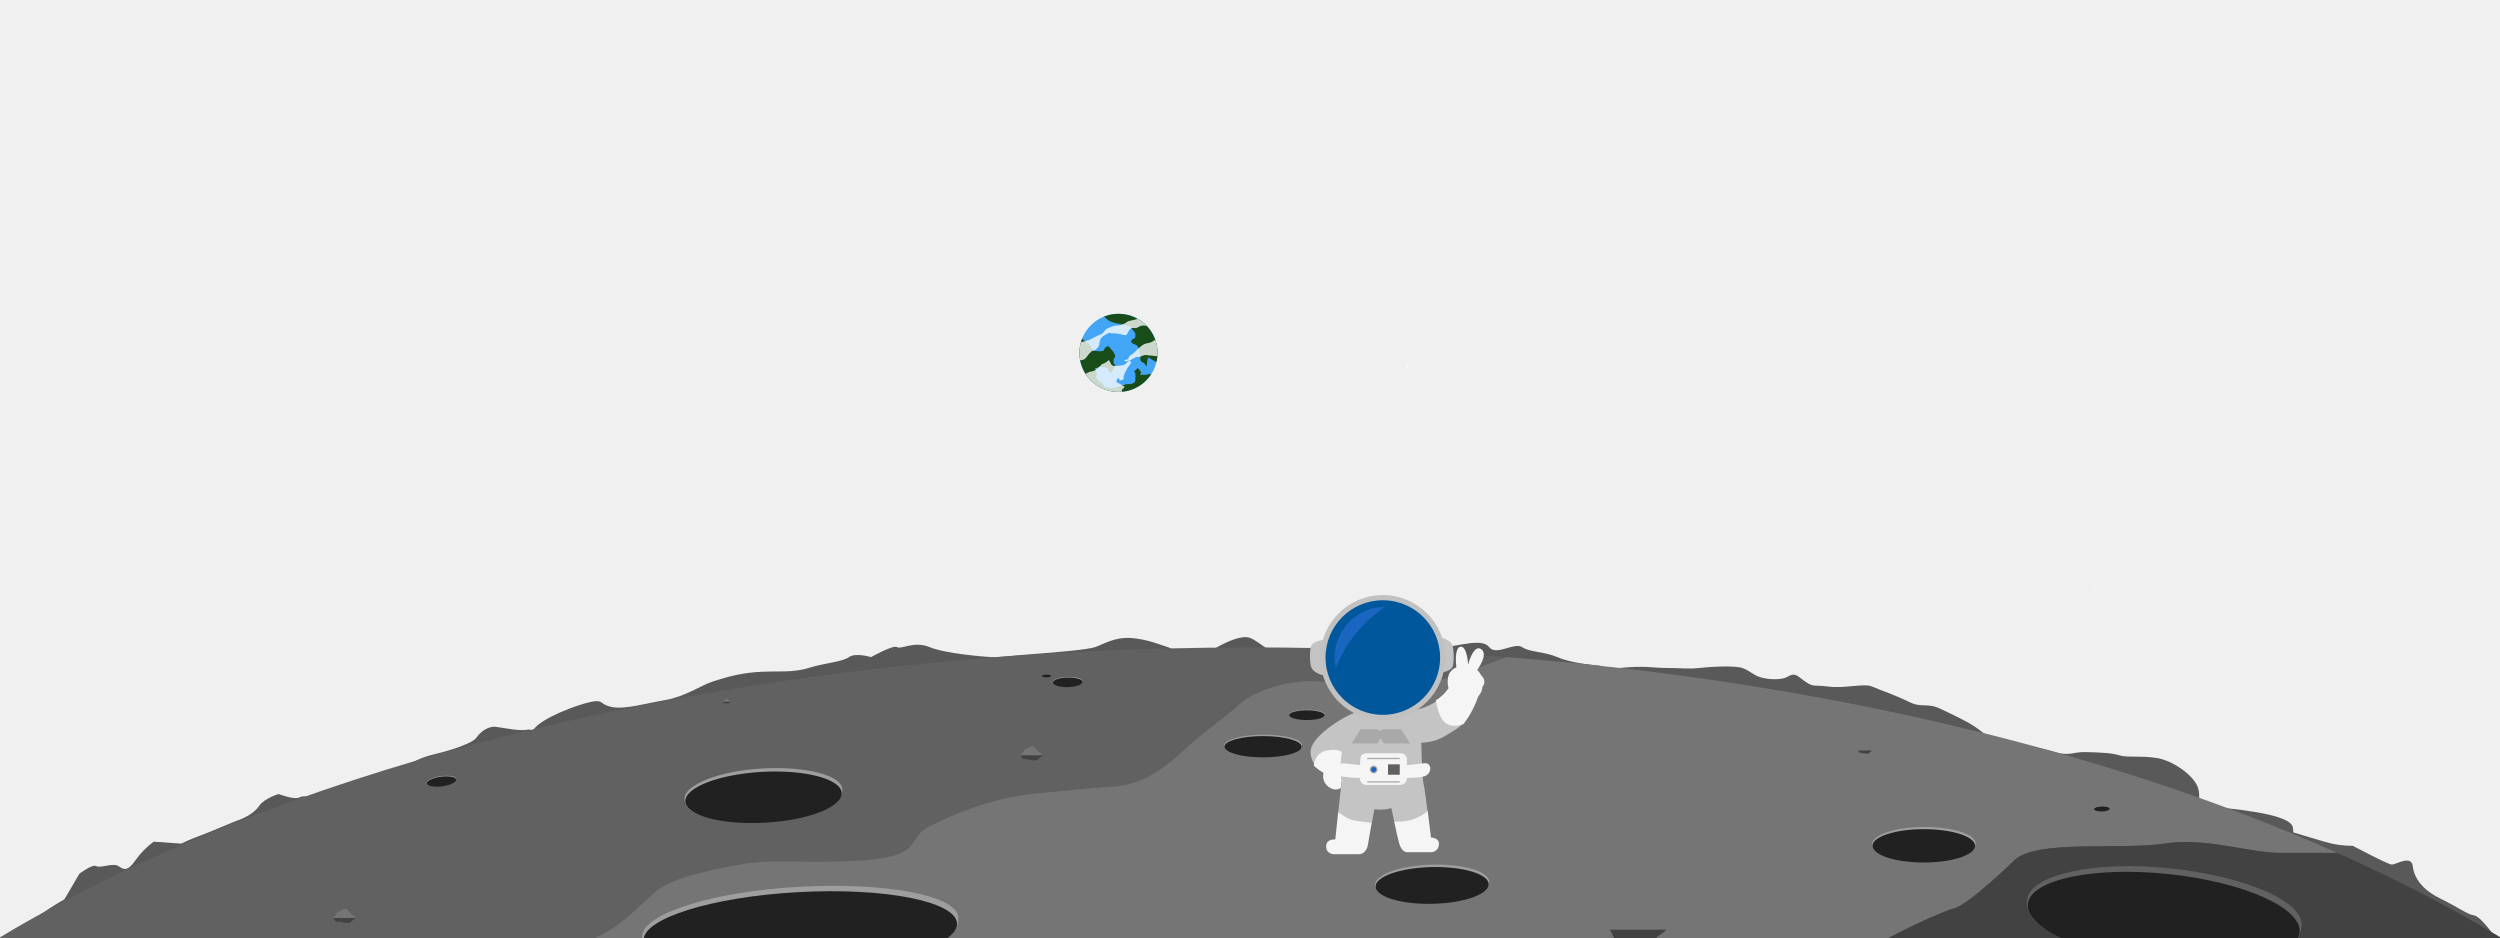
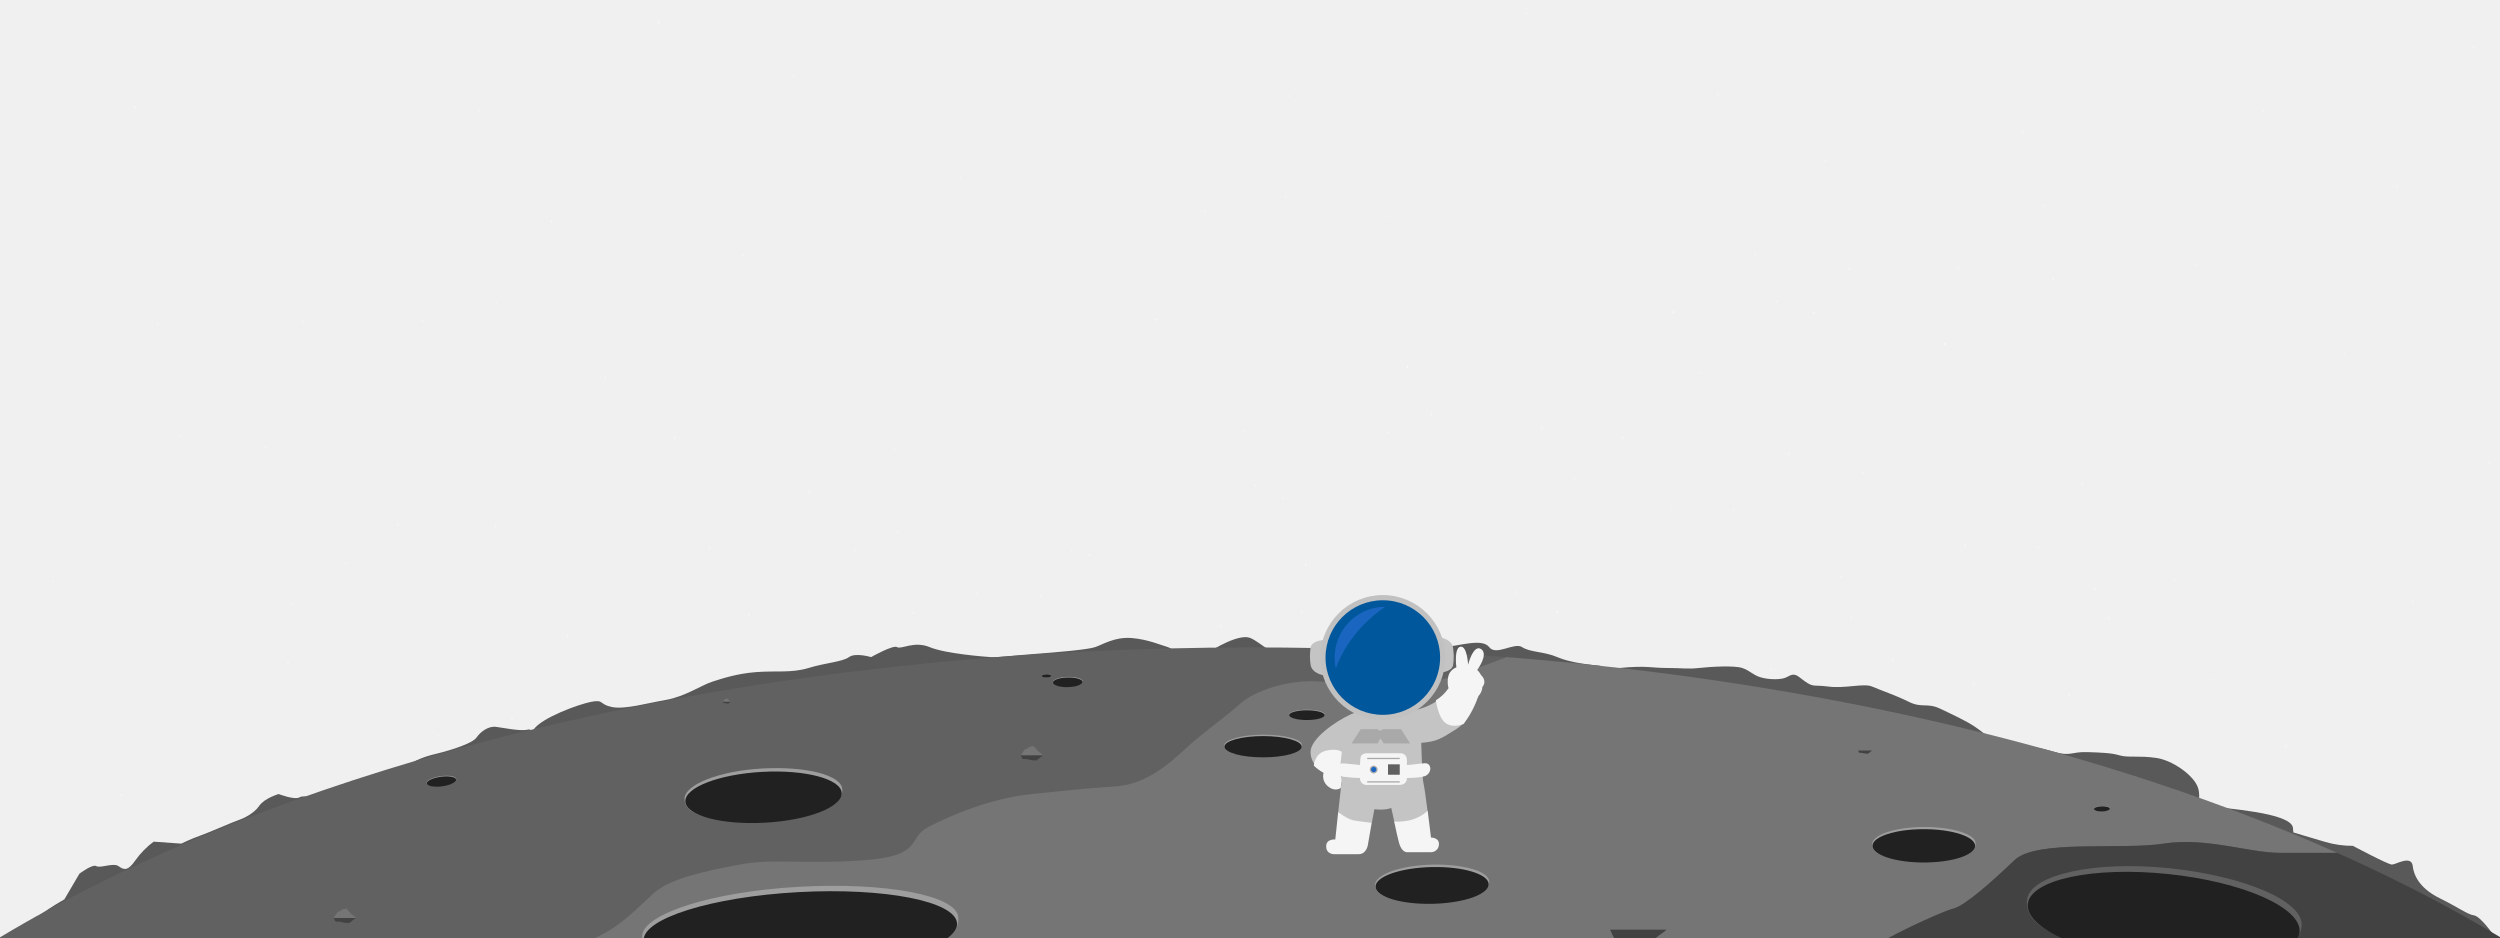
<svg xmlns="http://www.w3.org/2000/svg" width="1920" height="720" viewBox="0 0 1920 720">
  <defs>
-     <style>.a,.b,.c,.d,.e,.s{fill:#fff;}.a{opacity:0.78;}.a,.b,.c,.d,.e{isolation:isolate;}.b{opacity:0.5;}.c{opacity:0.6;}.d{opacity:0.34;}.e{opacity:0.29;}.f{fill:#595959;}.g{fill:#616161;}.h{fill:#757575;}.i{fill:#424242;}.j{fill:#9e9e9e;}.k{fill:#212121;}.l{fill:#c4c4c4;}.m{fill:#f5f5f5;}.n{fill:#01579b;stroke:#c1c1c1;stroke-miterlimit:10;stroke-width:4px;}.o{fill:#1965c0;}.p{fill:#a9a9aa;}.q{fill:#42a5f5;}.r{fill:#184c18;}.s{opacity:0.78;}</style>
+     <style>.a,.b,.c,.d,.e{fill:#fff;isolation:isolate;}.a{opacity:0.78;}.b{opacity:0.5;}.c{opacity:0.6;}.d{opacity:0.34;}.e{opacity:0.29;}.f{fill:#595959;}.g{fill:#616161;}.h{fill:#757575;}.i{fill:#424242;}.j{fill:#9e9e9e;}.k{fill:#212121;}.l{fill:#c4c4c4;}.m{fill:#f5f5f5;}.n{fill:#01579b;stroke:#c1c1c1;stroke-miterlimit:10;stroke-width:4px;}.o{fill:#1965c0;}.p{fill:#a9a9aa;}</style>
  </defs>
  <polygon class="a" points="1285.144 238.575 1284.627 239.744 1285.144 240.835 1285.698 239.744 1285.144 238.575" />
  <polygon class="b" points="1364.251 230.315 1363.734 231.406 1364.251 232.497 1364.805 231.406 1364.251 230.315" />
  <polygon class="b" points="1171.97 9 1171.416 10.091 1171.97 11.26 1172.524 10.091 1171.97 9" />
  <polygon class="b" points="1319.248 71.264 1318.73 72.355 1319.248 73.446 1319.839 72.355 1319.248 71.264" />
  <polygon class="b" points="1401.939 122.619 1401.422 123.71 1401.939 124.879 1402.493 123.71 1401.939 122.619" />
  <polygon class="b" points="1306.279 285.332 1305.761 286.423 1306.279 287.514 1306.833 286.423 1306.279 285.332" />
  <polygon class="b" points="1271.806 68.615 1271.288 69.706 1271.806 70.797 1272.36 69.706 1271.806 68.615" />
  <polygon class="b" points="1064.856 164.856 1064.338 166.024 1064.856 167.115 1065.41 166.024 1064.856 164.856" />
  <polygon class="b" points="1347.809 194.078 1347.255 195.169 1347.809 196.26 1348.363 195.169 1347.809 194.078" />
  <polygon class="b" points="1030.198 230.704 1029.902 231.328 1030.198 231.951 1030.53 231.328 1030.198 230.704" />
  <polygon class="b" points="1151.316 241.848 1151.02 242.472 1151.316 243.095 1151.611 242.472 1151.316 241.848" />
  <polygon class="a" points="1190.186 237.095 1189.89 237.718 1190.186 238.263 1190.518 237.718 1190.186 237.095" />
  <polygon class="b" points="811.055 103.293 810.537 104.384 811.055 105.475 811.609 104.384 811.055 103.293" />
  <polygon class="b" points="925.448 161.115 924.894 162.206 925.448 163.297 926.002 162.206 925.448 161.115" />
  <polygon class="b" points="987.374 150.283 986.857 151.452 987.374 152.543 987.928 151.452 987.374 150.283" />
  <polygon class="a" points="887.649 244.42 887.132 245.511 887.649 246.68 888.204 245.511 887.649 244.42" />
  <polygon class="b" points="954.674 329.984 954.12 331.075 954.674 332.166 955.229 331.075 954.674 329.984" />
  <polygon class="a" points="1080.781 280.656 1080.263 281.825 1080.781 282.916 1081.335 281.825 1080.781 280.656" />
  <polygon class="b" points="1066.37 331.309 1065.853 332.478 1066.37 333.569 1066.925 332.478 1066.37 331.309" />
  <polygon class="b" points="1099.255 317.282 1098.738 318.451 1099.255 319.542 1099.809 318.451 1099.255 317.282" />
  <polygon class="b" points="788.553 155.27 788.257 155.894 788.553 156.517 788.885 155.894 788.553 155.27" />
  <polygon class="b" points="912.922 112.021 912.627 112.644 912.922 113.267 913.218 112.644 912.922 112.021" />
  <polygon class="b" points="829.27 331.309 829.012 331.933 829.27 332.556 829.603 331.933 829.27 331.309" />
  <polygon class="b" points="464.956 289.228 464.439 290.319 464.956 291.488 465.51 290.319 464.956 289.228" />
  <polygon class="c" points="505.932 15.936 505.415 17.104 505.932 18.195 506.523 17.104 505.932 15.936" />
  <polygon class="b" points="609.425 57.627 608.908 58.796 609.425 59.887 609.98 58.796 609.425 57.627" />
  <polygon class="b" points="737.49 135.788 736.972 136.879 737.49 137.97 738.044 136.879 737.49 135.788" />
  <polygon class="b" points="423.499 168.752 422.982 169.843 423.499 171.012 424.054 169.843 423.499 168.752" />
  <polygon class="b" points="368.409 83.889 367.891 84.98 368.409 86.148 368.963 84.98 368.409 83.889" />
  <polygon class="b" points="570.777 195.169 570.223 196.26 570.777 197.351 571.331 196.26 570.777 195.169" />
  <polygon class="b" points="414.632 61.757 414.336 62.381 414.632 63.004 414.964 62.381 414.632 61.757" />
  <polygon class="b" points="539.001 87.863 538.706 88.486 539.001 89.11 539.297 88.486 539.001 87.863" />
  <polygon class="b" points="137.59 333.647 137.073 334.738 137.59 335.907 138.144 334.738 137.59 333.647" />
  <polygon class="b" points="381.045 232.107 380.528 233.276 381.045 234.367 381.599 233.276 381.045 232.107" />
  <polygon class="d" points="394.975 257.356 394.458 258.447 394.975 259.538 395.529 258.447 394.975 257.356" />
  <polygon class="b" points="324.588 244.965 324.07 246.056 324.588 247.147 325.179 246.056 324.588 244.965" />
  <polygon class="b" points="232.547 246.138 231.993 247.229 232.547 248.32 233.101 247.229 232.547 246.138" />
  <polygon class="b" points="121.043 247.508 120.526 248.599 121.043 249.69 121.597 248.599 121.043 247.508" />
  <polygon class="b" points="103.708 81.317 103.191 82.408 103.708 83.577 104.262 82.408 103.708 81.317" />
  <polygon class="b" points="989.993 72.65 989.475 73.819 989.993 74.91 990.547 73.819 989.993 72.65" />
  <polygon class="b" points="1841.038 141.945 1840.521 143.114 1841.038 144.205 1841.592 143.114 1841.038 141.945" />
  <polygon class="b" points="1800.357 270.993 1799.84 272.162 1800.357 273.253 1800.912 272.162 1800.357 270.993" />
  <polygon class="b" points="1685.668 202.027 1685.114 203.118 1685.668 204.209 1686.223 203.118 1685.668 202.027" />
  <polygon class="b" points="1742.422 155.27 1742.126 155.894 1742.422 156.517 1742.717 155.894 1742.422 155.27" />
  <polygon class="a" points="1392.813 238.653 1392.295 239.822 1392.813 240.913 1393.367 239.822 1392.813 238.653" />
  <polygon class="b" points="1553.244 100.02 1552.727 101.189 1553.244 102.28 1553.835 101.189 1553.244 100.02" />
  <polygon class="b" points="1569.834 156.985 1569.317 158.076 1569.834 159.245 1570.388 158.076 1569.834 156.985" />
  <polygon class="b" points="1503.733 205.144 1503.215 206.235 1503.733 207.326 1504.324 206.235 1503.733 205.144" />
  <polygon class="b" points="1420.155 205.534 1419.637 206.703 1420.155 207.794 1420.709 206.703 1420.155 205.534" />
  <polygon class="a" points="1493.461 263.045 1492.907 264.135 1493.461 265.304 1494.015 264.135 1493.461 263.045" />
  <polygon class="b" points="1577.002 213.482 1576.448 214.573 1577.002 215.742 1577.556 214.573 1577.002 213.482" />
  <polygon class="b" points="1738.394 84.512 1737.877 85.603 1738.394 86.772 1738.948 85.603 1738.394 84.512" />
  <polygon class="b" points="1899.712 35.184 1899.195 36.353 1899.712 37.444 1900.267 36.353 1899.712 35.184" />
  <polygon class="b" points="1208.956 366.299 1208.438 367.39 1208.956 368.559 1209.51 367.39 1208.956 366.299" />
  <polygon class="b" points="985.194 381.417 984.677 382.586 985.194 383.677 985.748 382.586 985.194 381.417" />
  <polygon class="e" points="1084.438 425.368 1083.921 426.459 1084.438 427.55 1084.993 426.459 1084.438 425.368" />
  <polygon class="b" points="1013.645 397.937 1013.386 398.561 1013.645 399.184 1013.977 398.561 1013.645 397.937" />
  <polygon class="b" points="1246.052 334.894 1245.498 336.063 1246.052 337.154 1246.606 336.063 1246.052 334.894" />
  <polygon class="a" points="1297.344 557.634 1296.827 558.802 1297.344 559.893 1297.898 558.802 1297.344 557.634" />
  <polygon class="b" points="1376.451 549.373 1375.934 550.464 1376.451 551.555 1377.005 550.464 1376.451 549.373" />
  <polygon class="b" points="1184.17 328.058 1183.616 329.149 1184.17 330.318 1184.724 329.149 1184.17 328.058" />
  <polygon class="b" points="1331.448 390.323 1330.93 391.414 1331.448 392.505 1332.039 391.414 1331.448 390.323" />
  <polygon class="b" points="1414.139 441.677 1413.622 442.768 1414.139 443.937 1414.693 442.768 1414.139 441.677" />
  <polygon class="b" points="1421.479 473.39 1420.961 474.481 1421.479 475.572 1422.033 474.481 1421.479 473.39" />
  <polygon class="b" points="1284.005 387.673 1283.488 388.764 1284.005 389.855 1284.56 388.764 1284.005 387.673" />
  <polygon class="b" points="1077.056 483.914 1076.538 485.083 1077.056 486.174 1077.61 485.083 1077.056 483.914" />
  <polygon class="b" points="1360.009 513.137 1359.455 514.228 1360.009 515.319 1360.563 514.228 1360.009 513.137" />
  <polygon class="b" points="1453.896 505.5 1453.342 506.591 1453.896 507.682 1454.45 506.591 1453.896 505.5" />
  <polygon class="b" points="1042.398 549.763 1042.102 550.386 1042.398 551.01 1042.73 550.386 1042.398 549.763" />
  <polygon class="b" points="1163.516 560.906 1163.22 561.53 1163.516 562.153 1163.811 561.53 1163.516 560.906" />
  <polygon class="a" points="1202.386 556.153 1202.09 556.776 1202.386 557.322 1202.718 556.776 1202.386 556.153" />
  <polygon class="b" points="823.255 422.351 822.737 423.442 823.255 424.533 823.809 423.442 823.255 422.351" />
  <polygon class="b" points="937.648 480.173 937.094 481.264 937.648 482.355 938.202 481.264 937.648 480.173" />
  <polygon class="b" points="999.574 469.341 999.057 470.51 999.574 471.601 1000.128 470.51 999.574 469.341" />
  <polygon class="a" points="1002.849 432.478 1002.332 433.569 1002.849 434.738 1003.404 433.569 1002.849 432.478" />
  <polygon class="b" points="544.874 420.043 544.32 421.134 544.874 422.225 545.429 421.134 544.874 420.043" />
  <polygon class="a" points="1195.98 468.715 1195.463 469.883 1195.98 470.974 1196.535 469.883 1195.98 468.715" />
  <polygon class="b" points="656.57 421.368 656.053 422.536 656.57 423.627 657.125 422.536 656.57 421.368" />
  <polygon class="b" points="689.455 407.341 688.938 408.509 689.455 409.6 690.009 408.509 689.455 407.341" />
  <polygon class="b" points="800.753 474.329 800.457 474.952 800.753 475.576 801.085 474.952 800.753 474.329" />
  <polygon class="b" points="925.122 431.079 924.827 431.702 925.122 432.326 925.418 431.702 925.122 431.079" />
  <polygon class="b" points="419.47 421.368 419.212 421.991 419.47 422.614 419.803 421.991 419.47 421.368" />
  <polygon class="b" points="477.156 608.287 476.639 609.378 477.156 610.546 477.71 609.378 477.156 608.287" />
  <polygon class="c" points="518.132 334.994 517.615 336.163 518.132 337.254 518.723 336.163 518.132 334.994" />
  <polygon class="b" points="621.625 376.685 621.108 377.854 621.625 378.945 622.18 377.854 621.625 376.685" />
  <polygon class="b" points="686.507 344.111 685.99 345.202 686.507 346.293 687.062 345.202 686.507 344.111" />
  <polygon class="b" points="749.69 454.847 749.172 455.938 749.69 457.029 750.244 455.938 749.69 454.847" />
  <polygon class="b" points="701.176 469.731 700.622 470.822 701.176 471.913 701.73 470.822 701.176 469.731" />
  <polygon class="b" points="435.699 487.81 435.182 488.901 435.699 490.07 436.254 488.901 435.699 487.81" />
  <polygon class="b" points="380.609 402.947 380.091 404.038 380.609 405.207 381.163 404.038 380.609 402.947" />
  <polygon class="b" points="582.977 514.228 582.423 515.319 582.977 516.41 583.531 515.319 582.977 514.228" />
  <polygon class="b" points="676.494 505.967 675.94 507.058 676.494 508.149 677.049 507.058 676.494 505.967" />
  <polygon class="b" points="426.832 380.815 426.536 381.439 426.832 382.062 427.164 381.439 426.832 380.815" />
  <polygon class="b" points="551.201 406.921 550.905 407.545 551.201 408.168 551.497 407.545 551.201 406.921" />
  <polygon class="b" points="224.094 462.484 223.577 463.575 224.094 464.744 224.648 463.575 224.094 462.484" />
  <polygon class="b" points="221.212 508.227 220.658 509.318 221.212 510.409 221.766 509.318 221.212 508.227" />
  <polygon class="b" points="265.403 431.391 264.885 432.482 265.403 433.573 265.957 432.482 265.403 431.391" />
  <polygon class="b" points="393.245 551.166 392.728 552.334 393.245 553.425 393.799 552.334 393.245 551.166" />
  <polygon class="d" points="407.175 576.414 406.658 577.505 407.175 578.596 407.729 577.505 407.175 576.414" />
  <polygon class="b" points="336.788 564.024 336.27 565.115 336.788 566.206 337.379 565.115 336.788 564.024" />
  <polygon class="b" points="260.747 619.196 260.193 620.287 260.747 621.378 261.301 620.287 260.747 619.196" />
  <polygon class="b" points="93.184 609.378 92.667 610.469 93.184 611.637 93.739 610.469 93.184 609.378" />
  <polygon class="b" points="40.717 445.418 40.2 446.509 40.717 447.6 41.271 446.509 40.717 445.418" />
  <polygon class="b" points="208.686 459.133 208.391 459.756 208.686 460.38 208.982 459.756 208.686 459.133" />
  <polygon class="b" points="313.584 518.124 313.288 518.748 313.584 519.293 313.879 518.748 313.584 518.124" />
  <polygon class="b" points="203.994 342.709 203.476 343.8 203.994 344.969 204.548 343.8 203.994 342.709" />
  <polygon class="b" points="305.381 402.012 304.864 403.103 305.381 404.194 305.972 403.103 305.381 402.012" />
  <polygon class="b" points="964.362 371.854 963.845 372.945 964.362 374.036 964.916 372.945 964.362 371.854" />
  <polygon class="b" points="880.193 336.708 879.675 337.877 880.193 338.968 880.747 337.877 880.193 336.708" />
  <polygon class="b" points="1164.244 453.606 1163.727 454.697 1164.244 455.788 1164.835 454.697 1164.244 453.606" />
  <polygon class="b" points="1853.238 461.003 1852.721 462.172 1853.238 463.263 1853.792 462.172 1853.238 461.003" />
  <polygon class="b" points="1755.557 572.051 1755.04 573.22 1755.557 574.311 1756.112 573.22 1755.557 572.051" />
  <polygon class="b" points="1697.868 521.085 1697.314 522.176 1697.868 523.267 1698.423 522.176 1697.868 521.085" />
  <polygon class="b" points="1669.861 443.937 1669.344 445.028 1669.861 446.119 1670.415 445.028 1669.861 443.937" />
  <polygon class="a" points="1405.013 557.711 1404.495 558.88 1405.013 559.971 1405.567 558.88 1405.013 557.711" />
  <polygon class="b" points="1373.939 347.151 1373.385 348.242 1373.939 349.333 1374.493 348.242 1373.939 347.151" />
  <polygon class="b" points="1430.84 361.645 1430.322 362.736 1430.84 363.827 1431.431 362.736 1430.84 361.645" />
  <polygon class="b" points="1509.356 417.675 1508.802 418.766 1509.356 419.857 1509.91 418.766 1509.356 417.675" />
  <polygon class="b" points="1599.215 370.685 1598.661 371.776 1599.215 372.867 1599.769 371.776 1599.215 370.685" />
  <polygon class="b" points="1565.444 419.078 1564.927 420.247 1565.444 421.338 1566.035 420.247 1565.444 419.078" />
  <polygon class="b" points="1619.759 473.705 1619.241 474.796 1619.759 475.965 1620.35 474.796 1619.759 473.705" />
  <polygon class="b" points="1515.933 524.202 1515.415 525.293 1515.933 526.384 1516.524 525.293 1515.933 524.202" />
  <polygon class="b" points="1432.355 524.592 1431.837 525.761 1432.355 526.852 1432.909 525.761 1432.355 524.592" />
  <polygon class="a" points="1608.661 451.103 1608.107 452.194 1608.661 453.363 1609.215 452.194 1608.661 451.103" />
  <polygon class="b" points="1589.202 532.541 1588.648 533.632 1589.202 534.801 1589.756 533.632 1589.202 532.541" />
  <polygon class="b" points="1911.912 354.242 1911.395 355.411 1911.912 356.502 1912.467 355.411 1911.912 354.242" />
  <polygon class="b" points="799.156 456.357 798.638 457.448 799.156 458.617 799.71 457.448 799.156 456.357" />
  <polygon class="b" points="575.394 471.475 574.877 472.644 575.394 473.735 575.948 472.644 575.394 471.475" />
  <polygon class="e" points="674.638 515.426 674.121 516.517 674.638 517.608 675.193 516.517 674.638 515.426" />
  <polygon class="b" points="603.845 487.996 603.586 488.619 603.845 489.243 604.177 488.619 603.845 487.996" />
  <polygon class="b" points="836.252 424.952 835.698 426.121 836.252 427.212 836.806 426.121 836.252 424.952" />
-   <path class="f" d="M-30.567,737.473-8,726l16-7.089s16-5.234,17-10.073,24.432-18.13,24.432-18.13L61,671s10-7.636,13-5.818,13-2.818,17,0,7,4.219,13-4.481a63.465,63.465,0,0,1,14-14.307l21.208,1.508s8.111-3.933,13.951-5.918,27.65-11.493,30.245-12.239S195,624.997,199,618.999s15-9.18,15-9.18,12.287,4.803,16.144,2.492S243,614.638,247,609.819s15.556,8.819,26.278,0S289,607.529,303,595.764s20.531-14.087,32.266-16.926S363,570.791,366,566.395s9-8.934,15-8.165,18.721,3.509,24.361,2.139S403.435,568.939,410,560s34-19,44-21,6,2,16,4,27.04-3,41.52-5.5S539,526.075,547,523.538s19-6.247,34-7.392S608,517,621,513s26-4.68,31-8.34,17,0,17,0S686,495,689,497s13-5,25,0,41.761,7.32,46.881,7.66S774,503.789,792.5,502.394,835,499,841,497s15-8,28-7,24,6,28,7,16,15.32,26,7.66,29-17.883,37-14.771S979,505.32,989,504.66s36-8.66,42-7.66,32-3,42,0,24.213,1,36.106,0,29.308-7,34.601,0S1163,493,1169,497s17,3.32,27,7.66,24.949,5.811,31.975,6.576S1222.756,515,1243.878,513,1268,513,1280,513s16,1,25,0,27-2,33,0,8,5.271,14,7.135,16,2.135,20,0,6-3.135,10,0c11.292,8.851,9,5.375,22,7.12s27.485-2.745,33.742,0S1456,534,1466,539s14,.498,24,5.249,19.742,9.212,26.871,13.982S1534,571.849,1534,571.849s15.258,3.271,22.629,2.711,10.199-.329,21.785,3.055,12.586-.384,24.586,0,19,.707,25,2.546,15,0,28,1.919,29.051,13.704,32.025,22.812S1685,616.802,1696,618.901s64,4.901,65,17,.063,5.329,5.531,7.714-23.391-10.408-18.461-8.511S1786,646.654,1786,646.654a74.134,74.134,0,0,0,21,2.947s27,14.388,30,14.394,15-7.63,16,1.188,7,17.974,21,24.818,21,12.318,26,13,15,15,15,15,0,10.744,5,11,18.18-13,20.09-9,0,23.528,0,23.528Z" />
-   <path class="g" d="M1958.66,743H1958.65c-19.52,5.91-49.12,5.65-77.65,9.22-48,6-224,31-337,32s-151-1-262-10-154-2-314,4-226,11-319.07,10c-93.08-1-241.93-48-222.93-55s19-6,36-14.09c17-8.09,30-21.91,42-32.91s39-17,66-22.01c27-5,48,.01,95-3.29s33-16.7,50-25.6c17-8.89,48-22.1,79.5-25.28s35.5-3.82,64.5-5.92,48-24.9,62-36.42,24-18.48,34-27.48,37-19,63-16.46,49,6.46,68.94,3.72c14.98-2.07,49.28-13.6,72.19-22.6-64.51-5.04-130.69-7.66-198.13-7.66C279.48,497.22-273,764.73-273,1094.72c0,329.99,552.48,597.5,1234,597.5s1234-267.51,1234-597.5C2195,963.24,2107.29,841.68,1958.66,743Z" />
-   <path class="h" d="M1940.09,732.05l-10.04,15.4L1680,756s-248-22-241.93-28C1444.15,722,1491,700,1500,697.87s30-20.87,47-37.17C1564,644.4,1629,653,1661.71,647.9c32.7-5.1,65.29,7.1,89.29,7.1h43.98c-173.87-77.58-393.88-131.28-637.85-150.34-22.91,9-57.21,20.53-72.19,22.6C1065,530,1042,526.08,1016,523.54S963,531,953,540s-20,15.96-34,27.48-33,34.32-62,36.42c-29,2.1-33,2.74-64.5,5.92S730,626.21,713,635.1c-17,8.9-3,22.3-50,25.6-47,3.3-68-1.71-95,3.29C541,669,514,675,502,686s-25,24.82-42,32.91C443,727,443,726,424,733s129.85,54,222.93,55C740,789,806,784,966,778s203-13,314-4,149,11,262,10,289-26,337-32c28.53-3.57,58.13-3.31,77.65-9.22Q1948.49,737.365,1940.09,732.05Z" />
-   <path class="i" d="M1940.09,732.05l-10.04,15.4L1680,756s-248-22-241.93-28C1444.15,722,1491,700,1500,697.87s30-20.87,47-37.17C1564,644.4,1629,653,1661.71,647.9c32.7-5.1,65.29,7.1,89.29,7.1h43.98C1847.82,678.57,1896.4,704.35,1940.09,732.05Z" />
+   <path class="f" d="M-30.567,737.473-8,726l16-7.089s16-5.234,17-10.073,24.432-18.13,24.432-18.13L61,671s10-7.636,13-5.818,13-2.818,17,0,7,4.219,13-4.481a63.465,63.465,0,0,1,14-14.307l21.208,1.508s8.111-3.933,13.951-5.918,27.65-11.493,30.245-12.239S195,624.997,199,618.999s15-9.18,15-9.18,12.287,4.803,16.144,2.492S243,614.638,247,609.819s15.556,8.819,26.278,0S289,607.529,303,595.764s20.531-14.087,32.266-16.926S363,570.791,366,566.395s9-8.934,15-8.165,18.721,3.509,24.361,2.139S403.435,568.94,410,560s34-19,44-21,6,2,16,4,27.04-3,41.52-5.5S539,526.075,547,523.538s19-6.247,34-7.392S608,517,621,513s26-4.68,31-8.34,17,0,17,0S686,495,689,497s13-5,25,0,41.761,7.32,46.881,7.66S774,503.789,792.5,502.394,835,499,841,497s15-8,28-7,24,6,28,7,16,15.32,26,7.66,29-17.883,37-14.772S979,505.32,989,504.66s36-8.66,42-7.66,32-3,42,0,24.213,1,36.106,0,29.308-7,34.601,0S1163,493,1169,497s17,3.32,27,7.66,24.949,5.811,31.975,6.576S1222.756,515,1243.878,513,1268,513,1280,513s16,1,25,0,27-2,33,0,8,5.271,14,7.135,16,2.135,20,0,6-3.135,10,0c11.292,8.851,9,5.375,22,7.12s27.485-2.745,33.742,0S1456,534,1466,539s14,.498,24,5.249,19.742,9.212,26.871,13.982S1534,571.849,1534,571.849s15.258,3.271,22.629,2.711,10.199-.329,21.785,3.055,12.586-.384,24.586,0,19,.707,25,2.546,15,0,28,1.919,29.051,13.704,32.025,22.812S1685,616.802,1696,618.901s64,4.901,65,17,.063,5.329,5.531,7.714-23.391-10.408-18.461-8.511S1786,646.654,1786,646.654a74.135,74.135,0,0,0,21,2.947s27,14.388,30,14.394,15-7.63,16,1.188,7,17.974,21,24.818,21,12.318,26,13,15,15,15,15,0,10.744,5,11,18.18-13,20.09-9,0,23.528,0,23.528Z" />
+   <path class="g" d="M1958.66,743H1958.65c-19.52,5.91-49.12,5.65-77.65,9.22-48,6-224,31-337,32s-151-1-262-10-154-2-314,4-226,11-319.07,10c-93.08-1-241.93-48-222.93-55s19-6,36-14.09,30-21.91,42-32.91,39-17,66-22.01c27-5,48,.01,95-3.29s33-16.7,50-25.6c17-8.89,48-22.1,79.5-25.28s35.5-3.82,64.5-5.92,48-24.9,62-36.42,24-18.48,34-27.48,37-19,63-16.46,49,6.46,68.94,3.72c14.98-2.07,49.28-13.6,72.19-22.6-64.51-5.04-130.69-7.66-198.13-7.66-681.52,0-1234,267.51-1234,597.5s552.48,597.5,1234,597.5,1234-267.51,1234-597.5C2195,963.24,2107.29,841.68,1958.66,743Z" />
+   <path class="h" d="M1940.09,732.05l-10.04,15.4L1680,756s-248-22-241.93-28C1444.15,722,1491,700,1500,697.87s30-20.87,47-37.17,82-7.7,114.71-12.8c32.7-5.1,65.29,7.1,89.29,7.1h43.98c-173.87-77.58-393.88-131.28-637.85-150.34-22.91,9-57.21,20.53-72.19,22.6C1065,530,1042,526.08,1016,523.54S963,531,953,540s-20,15.96-34,27.48-33,34.32-62,36.42-33,2.74-64.5,5.92S730,626.21,713,635.1c-17,8.9-3,22.3-50,25.6s-68-1.71-95,3.29C541,669,514,675,502,686s-25,24.82-42,32.91C443,727,443,726,424,733s129.85,54,222.93,55C740,789,806,784,966,778s203-13,314-4,149,11,262,10,289-26,337-32c28.53-3.57,58.13-3.31,77.65-9.22Q1948.49,737.365,1940.09,732.05Z" />
+   <path class="i" d="M1940.09,732.05l-10.04,15.4L1680,756s-248-22-241.93-28C1444.15,722,1491,700,1500,697.87s30-20.87,47-37.17,82-7.7,114.71-12.8c32.7-5.1,65.29,7.1,89.29,7.1h43.98C1847.82,678.57,1896.4,704.35,1940.09,732.05Z" />
  <path class="j" d="M646.889,606.019c1.186,16.025-25.96,21.368-59.12,23.192s-62.387-.438-62.013-15.92c.261-10.79,26.707-21.282,59.867-23.106S646.093,595.255,646.889,606.019Z" />
-   <ellipse class="k" cx="586.396" cy="612.311" rx="60.132" ry="19.543" transform="translate(-32.74423 33.13018) rotate(-3.14838)" />
+   <ellipse class="k" cx="586.396" cy="612.311" rx="60.132" ry="19.543" transform="matrix(0.99849, -0.05492, 0.05492, 0.99849, -32.74425, 33.1302)" />
  <path class="j" d="M1017.453,548.681c.069,3.084-6.142,3.822-13.67,3.822s-14.115-.742-13.838-3.705C990.139,546.732,996.255,545,1003.783,545S1017.406,546.609,1017.453,548.681Z" />
  <ellipse class="k" cx="1003.683" cy="549.249" rx="13.631" ry="3.751" />
-   <path class="g" d="M1767.659,711.017c-2.377,27.921-50.617,29.635-108.248,23.629s-107.36-17.963-102.446-44.521c3.425-18.509,51.88-29.282,109.511-23.276S1769.255,692.262,1767.659,711.017Z" />
+   <path class="g" d="M1767.659,711.017c-2.377,27.922-50.617,29.635-108.248,23.629S1552.051,716.684,1556.965,690.126c3.425-18.509,51.88-29.282,109.511-23.276S1769.255,692.262,1767.659,711.017Z" />
  <ellipse class="k" cx="1661.705" cy="705.166" rx="34.082" ry="104.915" transform="translate(788.0999 2284.83) rotate(-84.05055)" />
-   <path class="j" d="M735.981,704.425c1.991,25.106-52.507,34.138-118.966,37.794s-124.944.808-123.824-23.485c.781-16.931,54.001-34.021,120.46-37.677S734.643,687.561,735.981,704.425Z" />
-   <ellipse class="k" cx="614.668" cy="715.744" rx="120.517" ry="30.627" transform="translate(-38.38213 34.83892) rotate(-3.14837)" />
-   <path class="j" d="M999.999,572.242c.15,6.712-13.368,8.318-29.754,8.318s-30.724-1.614-30.12-8.064c.421-4.495,13.734-8.265,30.12-8.265S999.898,567.733,999.999,572.242Z" />
+   <path class="j" d="M735.981,704.425c1.991,25.106-52.507,34.138-118.966,37.794s-124.944.808-123.824-23.485c.781-16.93,54.001-34.021,120.46-37.677S734.643,687.561,735.981,704.425Z" />
+   <ellipse class="k" cx="614.668" cy="715.744" rx="120.517" ry="30.627" transform="translate(-38.38219 34.83897) rotate(-3.14837)" />
+   <path class="j" d="M999.999,572.242c.15,6.712-13.368,8.318-29.754,8.318s-30.724-1.614-30.12-8.064c.421-4.495,13.734-8.265,30.12-8.265S999.898,567.734,999.999,572.242Z" />
  <ellipse class="k" cx="970.026" cy="573.479" rx="29.669" ry="8.165" />
  <path class="j" d="M1517.274,647.662c.199,10.521-17.752,13.039-39.511,13.039s-40.798-2.53-39.996-12.641c.559-7.046,18.238-12.956,39.996-12.956S1517.14,640.595,1517.274,647.662Z" />
  <ellipse class="k" cx="1477.473" cy="649.6" rx="39.398" ry="12.798" />
-   <path class="j" d="M1143.699,676.901c.479,11.593-19.249,14.811-43.235,15.347s-45.037-1.785-44.402-12.951c.442-7.781,19.786-14.731,43.772-15.267S1143.377,669.113,1143.699,676.901Z" />
-   <ellipse class="k" cx="1099.87" cy="680.018" rx="43.442" ry="14.112" transform="translate(-14.9073 24.72413) rotate(-1.27924)" />
-   <path class="j" d="M831.51,523.208c.126,3.043-5.053,3.888-11.35,4.029s-11.823-.469-11.656-3.4c.116-2.043,5.194-3.867,11.491-4.008S831.426,521.164,831.51,523.208Z" />
-   <ellipse class="k" cx="820.004" cy="524.026" rx="11.404" ry="3.705" transform="translate(-11.49453 18.43724) rotate(-1.27924)" />
+   <path class="j" d="M1143.699,676.901c.479,11.594-19.249,14.811-43.235,15.347s-45.037-1.785-44.402-12.95c.443-7.781,19.786-14.731,43.772-15.267S1143.377,669.113,1143.699,676.901Z" />
+   <ellipse class="k" cx="1099.87" cy="680.018" rx="43.442" ry="14.112" transform="translate(-14.90733 24.72419) rotate(-1.27924)" />
+   <path class="j" d="M831.51,523.208c.126,3.044-5.053,3.888-11.35,4.029s-11.823-.469-11.656-3.4c.116-2.043,5.194-3.867,11.491-4.008S831.426,521.164,831.51,523.208Z" />
+   <ellipse class="k" cx="820.004" cy="524.026" rx="11.404" ry="3.705" transform="translate(-11.49456 18.43728) rotate(-1.27924)" />
  <path class="j" d="M807.469,518.814c.041.994-1.65,1.269-3.706,1.315s-3.86-.153-3.806-1.11c.038-.667,1.696-1.263,3.752-1.309S807.442,518.147,807.469,518.814Z" />
-   <ellipse class="k" cx="803.713" cy="519.081" rx="3.723" ry="1.21" transform="matrix(0.99975, -0.02233, 0.02233, 0.99975, -11.3882, 18.0723)" />
-   <path class="j" d="M350.39,598.161c.461,3.011-4.593,4.423-10.836,5.258s-11.803.84-11.961-2.091c-.11-2.043,4.735-4.417,10.978-5.253S350.08,596.139,350.39,598.161Z" />
-   <ellipse class="k" cx="339.045" cy="600.246" rx="11.404" ry="3.705" transform="translate(-76.61284 50.26848) rotate(-7.62134)" />
+   <ellipse class="k" cx="803.715" cy="519.077" rx="3.723" ry="1.21" transform="translate(-11.39059 18.07639) rotate(-1.27952)" />
+   <path class="j" d="M350.39,598.162c.461,3.011-4.593,4.423-10.836,5.258s-11.803.84-11.961-2.091c-.11-2.043,4.735-4.417,10.978-5.253S350.08,596.139,350.39,598.162Z" />
+   <ellipse class="k" cx="339.045" cy="600.246" rx="11.404" ry="3.705" transform="translate(-76.61287 50.2685) rotate(-7.62134)" />
  <path class="j" d="M1620.408,620.805c.067,1.623-2.694,2.073-6.052,2.148s-6.304-.25-6.215-1.813c.062-1.089,2.769-2.062,6.127-2.137S1620.363,619.715,1620.408,620.805Z" />
-   <ellipse class="k" cx="1614.273" cy="621.241" rx="6.081" ry="1.975" transform="translate(-13.46691 36.19356) rotate(-1.27924)" />
+   <ellipse class="k" cx="1614.274" cy="621.241" rx="6.081" ry="1.975" transform="translate(-13.46694 36.19364) rotate(-1.27924)" />
  <path class="h" d="M784,580.161s2.742-4.935,3.839-4.935,2.742-1.645,2.742-1.645l3.29-.548,3.839,4.387s2.194,1.097,2.194,1.645c0,0,1.097.548,1.097,1.097Z" />
-   <path class="i" d="M784.548,581.258s.548,1.645,1.097,1.645,3.839,0,4.935.548S796.065,584,796.065,584l2.742-2.194A21.864,21.864,0,0,0,801,580.161H784Z" />
+   <path class="i" d="M784.548,581.258s.548,1.645,1.097,1.645,3.839,0,4.935.548,5.484.548,5.484.548l2.742-2.194A21.862,21.862,0,0,0,801,580.161H784Z" />
  <path class="h" d="M1236.5,714s7.016-12.629,9.823-12.629,7.016-4.21,7.016-4.21l8.419-1.403,9.823,11.226s5.613,2.806,5.613,4.21c0,0,2.806,1.403,2.806,2.806Z" />
-   <path class="i" d="M1237.903,716.806s1.403,4.21,2.806,4.21,9.823,0,12.629,1.403,14.032,1.403,14.032,1.403l7.016-5.613A55.947,55.947,0,0,0,1280,714h-43.5Z" />
+   <path class="i" d="M1237.903,716.806s1.403,4.21,2.806,4.21,9.823,0,12.629,1.403,14.032,1.403,14.032,1.403l7.016-5.613A55.949,55.949,0,0,0,1280,714h-43.5Z" />
  <path class="h" d="M1427,576.392s1.747-3.145,2.446-3.145,1.747-1.048,1.747-1.048l2.097-.349,2.446,2.796s1.398.699,1.398,1.048c0,0,.699.349.699.699Z" />
-   <path class="i" d="M1427.349,577.091s.349,1.048.699,1.048a10.78,10.78,0,0,1,3.145.349,14.475,14.475,0,0,0,3.495.349l1.747-1.398a13.932,13.932,0,0,0,1.398-1.048H1427Z" />
+   <path class="i" d="M1427.349,577.091s.349,1.048.699,1.048a10.78,10.78,0,0,1,3.145.349,14.478,14.478,0,0,0,3.495.349l1.747-1.398a13.943,13.943,0,0,0,1.398-1.048H1427Z" />
  <path class="h" d="M1085.333,516.145s1.21-2.177,1.694-2.177,1.21-.726,1.21-.726L1089.688,513l1.694,1.935s.968.484.968.726c0,0,.484.242.484.484Z" />
-   <path class="i" d="M1085.575,516.629s.242.726.484.726a7.464,7.464,0,0,1,2.177.242,10.021,10.021,0,0,0,2.419.242l1.21-.968a9.645,9.645,0,0,0,.968-.726h-7.5Z" />
+   <path class="i" d="M1085.575,516.629s.242.726.484.726a7.462,7.462,0,0,1,2.177.242,10.023,10.023,0,0,0,2.419.242l1.21-.968a9.65,9.65,0,0,0,.968-.726h-7.5Z" />
  <path class="h" d="M555.167,539s.96-1.727,1.344-1.727.96-.576.96-.576l1.152-.192,1.344,1.535s.768.384.768.576c0,0,.384.192.384.384Z" />
-   <path class="i" d="M555.359,539.384s.192.576.384.576a5.921,5.921,0,0,1,1.727.192,7.95,7.95,0,0,0,1.919.192l.96-.768A7.652,7.652,0,0,0,561.117,539h-5.95Z" />
+   <path class="i" d="M555.359,539.384s.192.576.384.576a5.919,5.919,0,0,1,1.727.192,7.95,7.95,0,0,0,1.919.192l.96-.768A7.646,7.646,0,0,0,561.117,539h-5.95Z" />
  <path class="h" d="M256.278,705s2.742-4.935,3.839-4.935,2.742-1.645,2.742-1.645l3.29-.548,3.839,4.387s2.194,1.097,2.194,1.645c0,0,1.097.548,1.097,1.097Z" />
-   <path class="i" d="M256.826,706.097s.548,1.645,1.097,1.645,3.839,0,4.935.548,5.484.548,5.484.548l2.742-2.194A21.864,21.864,0,0,0,273.278,705h-17Z" />
-   <path class="l" d="M1096.438,623.518c-1.226-9.573-2.546-19.29-3.104-21.373C1092.167,597.79,1091.5,570.5,1091.5,570.5c12-1,15-3,26.833-10.5S1134.5,536.5,1134.5,536.5l-22-7c-10,14-27,16-27,16s-35-3-47.901,2.995S1006.5,567.5,1006.5,577.5s9,15,9,15l14.833,8.073-2.579,23.298A30.598,30.598,0,0,0,1039.5,630.5a44.76,44.76,0,0,0,14.069,1.427L1055.5,621.5c9,1,13-1,13-1s1.258,5.411,2.5,11.5c0,0,5.5,1.5,14.5-1.5S1096.438,623.518,1096.438,623.518Z" />
-   <path class="m" d="M1029.5,593.5a43.408,43.408,0,0,0,.833,6.073l-.617,5.569S1025.5,608.5,1020,604a9.947,9.947,0,0,1-3.5-10.5,33.65,33.65,0,0,1-7.5-5.5s.5-9.5,9.5-11.5,12,1,12,1l-1,9Z" />
+   <path class="i" d="M256.826,706.097s.548,1.645,1.097,1.645,3.839,0,4.935.548,5.484.548,5.484.548l2.742-2.194A21.861,21.861,0,0,0,273.278,705h-17Z" />
+   <path class="l" d="M1096.438,623.518c-1.226-9.573-2.546-19.29-3.104-21.373C1092.167,597.79,1091.5,570.5,1091.5,570.5c12-1,15-3,26.833-10.5S1134.5,536.5,1134.5,536.5l-22-7c-10,14-27,16-27,16s-35-3-47.901,2.995S1006.5,567.5,1006.5,577.5s9,15,9,15l14.833,8.073-2.579,23.298A30.598,30.598,0,0,0,1039.5,630.5a44.759,44.759,0,0,0,14.069,1.427L1055.5,621.5c9,1,13-1,13-1s1.258,5.411,2.5,11.5c0,0,5.5,1.5,14.5-1.5S1096.438,623.518,1096.438,623.518Z" />
+   <path class="m" d="M1029.5,593.5a43.416,43.416,0,0,0,.833,6.073l-.616,5.569S1025.5,608.5,1020,604a9.947,9.947,0,0,1-3.5-10.5,33.65,33.65,0,0,1-7.5-5.5s.5-9.5,9.5-11.5,12,1,12,1l-1,9Z" />
  <path class="m" d="M1102.719,537.829S1104.5,551.5,1110.5,555.5s13.5.5,13.5.5,5.5-6.5,11.5-21.5a11.043,11.043,0,0,0,3-7s4-4-1-9a17.265,17.265,0,0,0-3-4s9-12,3-16-10,12-10,12-.719-14.667-5.859-13.833S1118.5,512.5,1118.5,512.5a10.759,10.759,0,0,0-5,4c-2,3-2,9-1,12A31.978,31.978,0,0,1,1102.719,537.829Z" />
-   <path class="m" d="M1053.489,631.861,1050.5,649s-1,7-7,7h-19.167s-5.833,0-5.833-6,7-5.269,7-5.269l2.223-21.084S1034.5,629,1039.5,630,1053.489,631.861,1053.489,631.861Z" />
-   <path class="m" d="M1070.78,631.023c1.244,6.089,2.728,13.005,3.72,16.477,2,7,5.833,7,5.833,7H1099s5.5,0,6.083-5.667S1099,643.231,1099,643.231s-1.208-10.131-2.535-20.5A31.85,31.85,0,0,1,1084.5,629.5,44.622,44.622,0,0,1,1070.78,631.023Z" />
+   <path class="m" d="M1053.489,631.861,1050.5,649s-1,7-7,7h-19.167s-5.833,0-5.833-6,7-5.269,7-5.269l2.224-21.084S1034.5,629,1039.5,630,1053.489,631.861,1053.489,631.861Z" />
+   <path class="m" d="M1070.78,631.023c1.244,6.089,2.728,13.005,3.72,16.477,2,7,5.833,7,5.833,7H1099s5.5,0,6.083-5.667S1099,643.231,1099,643.231s-1.208-10.131-2.535-20.5A31.85,31.85,0,0,1,1084.5,629.5,44.623,44.623,0,0,1,1070.78,631.023Z" />
  <path class="m" d="M1031.986,586.264a5.478,5.478,0,0,0-2.899.48,4.548,4.548,0,0,0-2.754,4.335c0,4.421,5.167,5.421,5.167,5.421s8,1,13,1a4.969,4.969,0,0,0,5.333,5.339H1074s6.5.661,6.5-5.339c0,0,12,0,15-2a6.459,6.459,0,0,0,3-5s.167-4.667-4.417-4.333S1083.5,587.5,1080.5,587.5v-4s0-5-5-5h-25.917s-4.417,0-4.75,3.5-.333,5.5-.333,5.5Z" />
-   <path class="l" d="M1016.5,491.5v27.083s-9-1.25-10-8.167a47.621,47.621,0,0,1,0-13S1006.5,492.5,1016.5,491.5Z" />
-   <path class="l" d="M1106,516.597V489.514s9,1.25,10,8.167a47.621,47.621,0,0,1,0,13S1116,515.597,1106,516.597Z" />
+   <path class="l" d="M1016.5,491.5v27.083s-9-1.25-10-8.167a47.622,47.622,0,0,1,0-13S1006.5,492.5,1016.5,491.5Z" />
+   <path class="l" d="M1106,516.597V489.514s9,1.25,10,8.167a47.622,47.622,0,0,1,0,13S1116,515.597,1106,516.597Z" />
  <circle class="n" cx="1062" cy="505" r="46" />
  <rect class="g" x="1066" y="587" width="9" height="8" />
  <path class="o" d="M1063.8,466c-7.89,5.27-28.35,20.95-37.91,47.33a39.042,39.042,0,0,1,37.91-47.33Z" />
  <polygon class="p" points="1045 560 1038 571 1058.083 571 1060 567 1062.75 571 1083 571 1076 560 1062 560 1061 561 1059 561 1058 560 1045 560" />
  <circle class="p" cx="1055" cy="591" r="3" />
  <circle class="o" cx="1055" cy="591" r="2" />
  <rect class="p" x="1050" y="582" width="25" height="1" />
  <rect class="p" x="1050" y="600" width="25" height="1" />
-   <circle class="q" cx="859" cy="271" r="30" />
-   <path class="r" d="M889,271a29.435,29.435,0,0,1-.85,7.07,36.851,36.851,0,0,1-5.73-3.34C880.83,273.46,881,283,880,281s-1-2-3-3-1-4-1.25-4.59c-.25-.6-.75-7.41-3.25-8.49C870,263.85,870,264,869,263s1-3,1.92-2.98c.91.02,1.08-1.02,1.08-3.02s-2-3-3-5-8-3-13-4a15.298,15.298,0,0,1-7.99-4.91A29.99,29.99,0,0,1,889,271Z" />
-   <path class="r" d="M884.08,287.44a29.99,29.99,0,0,1-52.93-27.58A3.729,3.729,0,0,0,832,261c2,2,3,2,4,3a45.114,45.114,0,0,1,3,3.73c1,1.27-1.83,1.42,2.58,1.84,4.42.43,5.67,0,5.67,0l.75-1.07a2.946,2.946,0,0,1,1.67-2.01c1.33-.49,1.16-1.3,2.25.1C853,268,856,271,856,272s1,1.46,0,2.73-.67.83-.83,3.05c-.17,2.22,2.72,2.77,1.27,3.5-1.44.72-.27-.09-1.36,2.31-1.08,2.41-3.08,3.55-3.58,1.48s-.5-1.74-1.5-2.4a4.934,4.934,0,0,0-3-.67c-1,0-2.15-.56-3.57.22-1.43.78-3.26-.55-1.85,2.11C843,287,842,287,842,288v2c0,2,4,3.5,4,4.25s0-1.25,1,.75,1,2.5,4,2.75,1.83.75,5.42,0C860,297,860,296,862,296s1-1,4-1,6-.33,6-3.67V287c0-1-2-1.33,0-2.67,2-1.33,1-2.33,2-1.33s2.5,2.32,2.25,3.66c-.25,1.34-3.08,1.07,1.83,1.2,4.92.14,2.92-1.03,5.92-.44C884.03,287.43,884.06,287.43,884.08,287.44Z" />
-   <path class="s" d="M880.74,250.35A13.886,13.886,0,0,0,878,250c-3,0-4,2-6,2s-3-1-5,2-1,4-5,3a28.144,28.144,0,0,0-8-1c-2,0-1-1-3,0a30.899,30.899,0,0,0-3.83,2.24,6.553,6.553,0,0,0-2.67,4.43c-.5,2.33.17,2.79-2.17,5.06-2.33,2.27-2.5.71-4.41,2.49a16.486,16.486,0,0,0-3.17,3.65A5.299,5.299,0,0,1,832.5,276c-.95.63-1.83.51-2.95.71A29.879,29.879,0,0,1,829,271a29.387,29.387,0,0,1,1.16-8.23,33.417,33.417,0,0,0,6.09-1.63C839,260,842,258,845,257s3-4,6-5,4-2,7-2a12.962,12.962,0,0,0,7.58-2.77c1.17-1.01,4.75-1.19,8.2-2.33A29.284,29.284,0,0,1,880.74,250.35Z" />
-   <path class="s" d="M866.17,282.22c-1.17,1.78-3.34,6.1-3.25,7.44.08,1.34.75,1.31-1.59,2.32-2.33,1.02-1.66-2.31-2.5-1.65-.83.67-1.66,2.75-1.25,3.21C858,294,861,295,862,296s2.5.5,1.25,1.75-1.92,1.62-1.58,2.43a4.028,4.028,0,0,1,.24.68c-.96.09-1.93.14-2.91.14a29.896,29.896,0,0,1-25.26-13.84,13.239,13.239,0,0,1,5.43-2.09C841,285,845,281,846,280s2.33-.56,4.67-2.78C853,275,851.9,281.16,856,281c4.11-.17,7,0,9-2s3.01-2.44,3.51-1.22C869,279,867.33,280.44,866.17,282.22Z" />
-   <path class="s" d="M889,271c0,.82-.03,1.64-.1,2.44-1.08.32-3.96-.44-5.9-.44-2,0-3-1-5.91.41-2.92,1.4-3.594-.074-6.09,1.59-3,2-5.85,2.706-6.5,2.56C862,277,865,276,866,276s.49-2.25,2-3a14.604,14.604,0,0,0,4.25-3.43,34.594,34.594,0,0,1,4.33-3.85c1.59-1.28,2.42-1.72,5.25-2.28a9.438,9.438,0,0,0,5.36-2.71A29.854,29.854,0,0,1,889,271Z" />
</svg>
